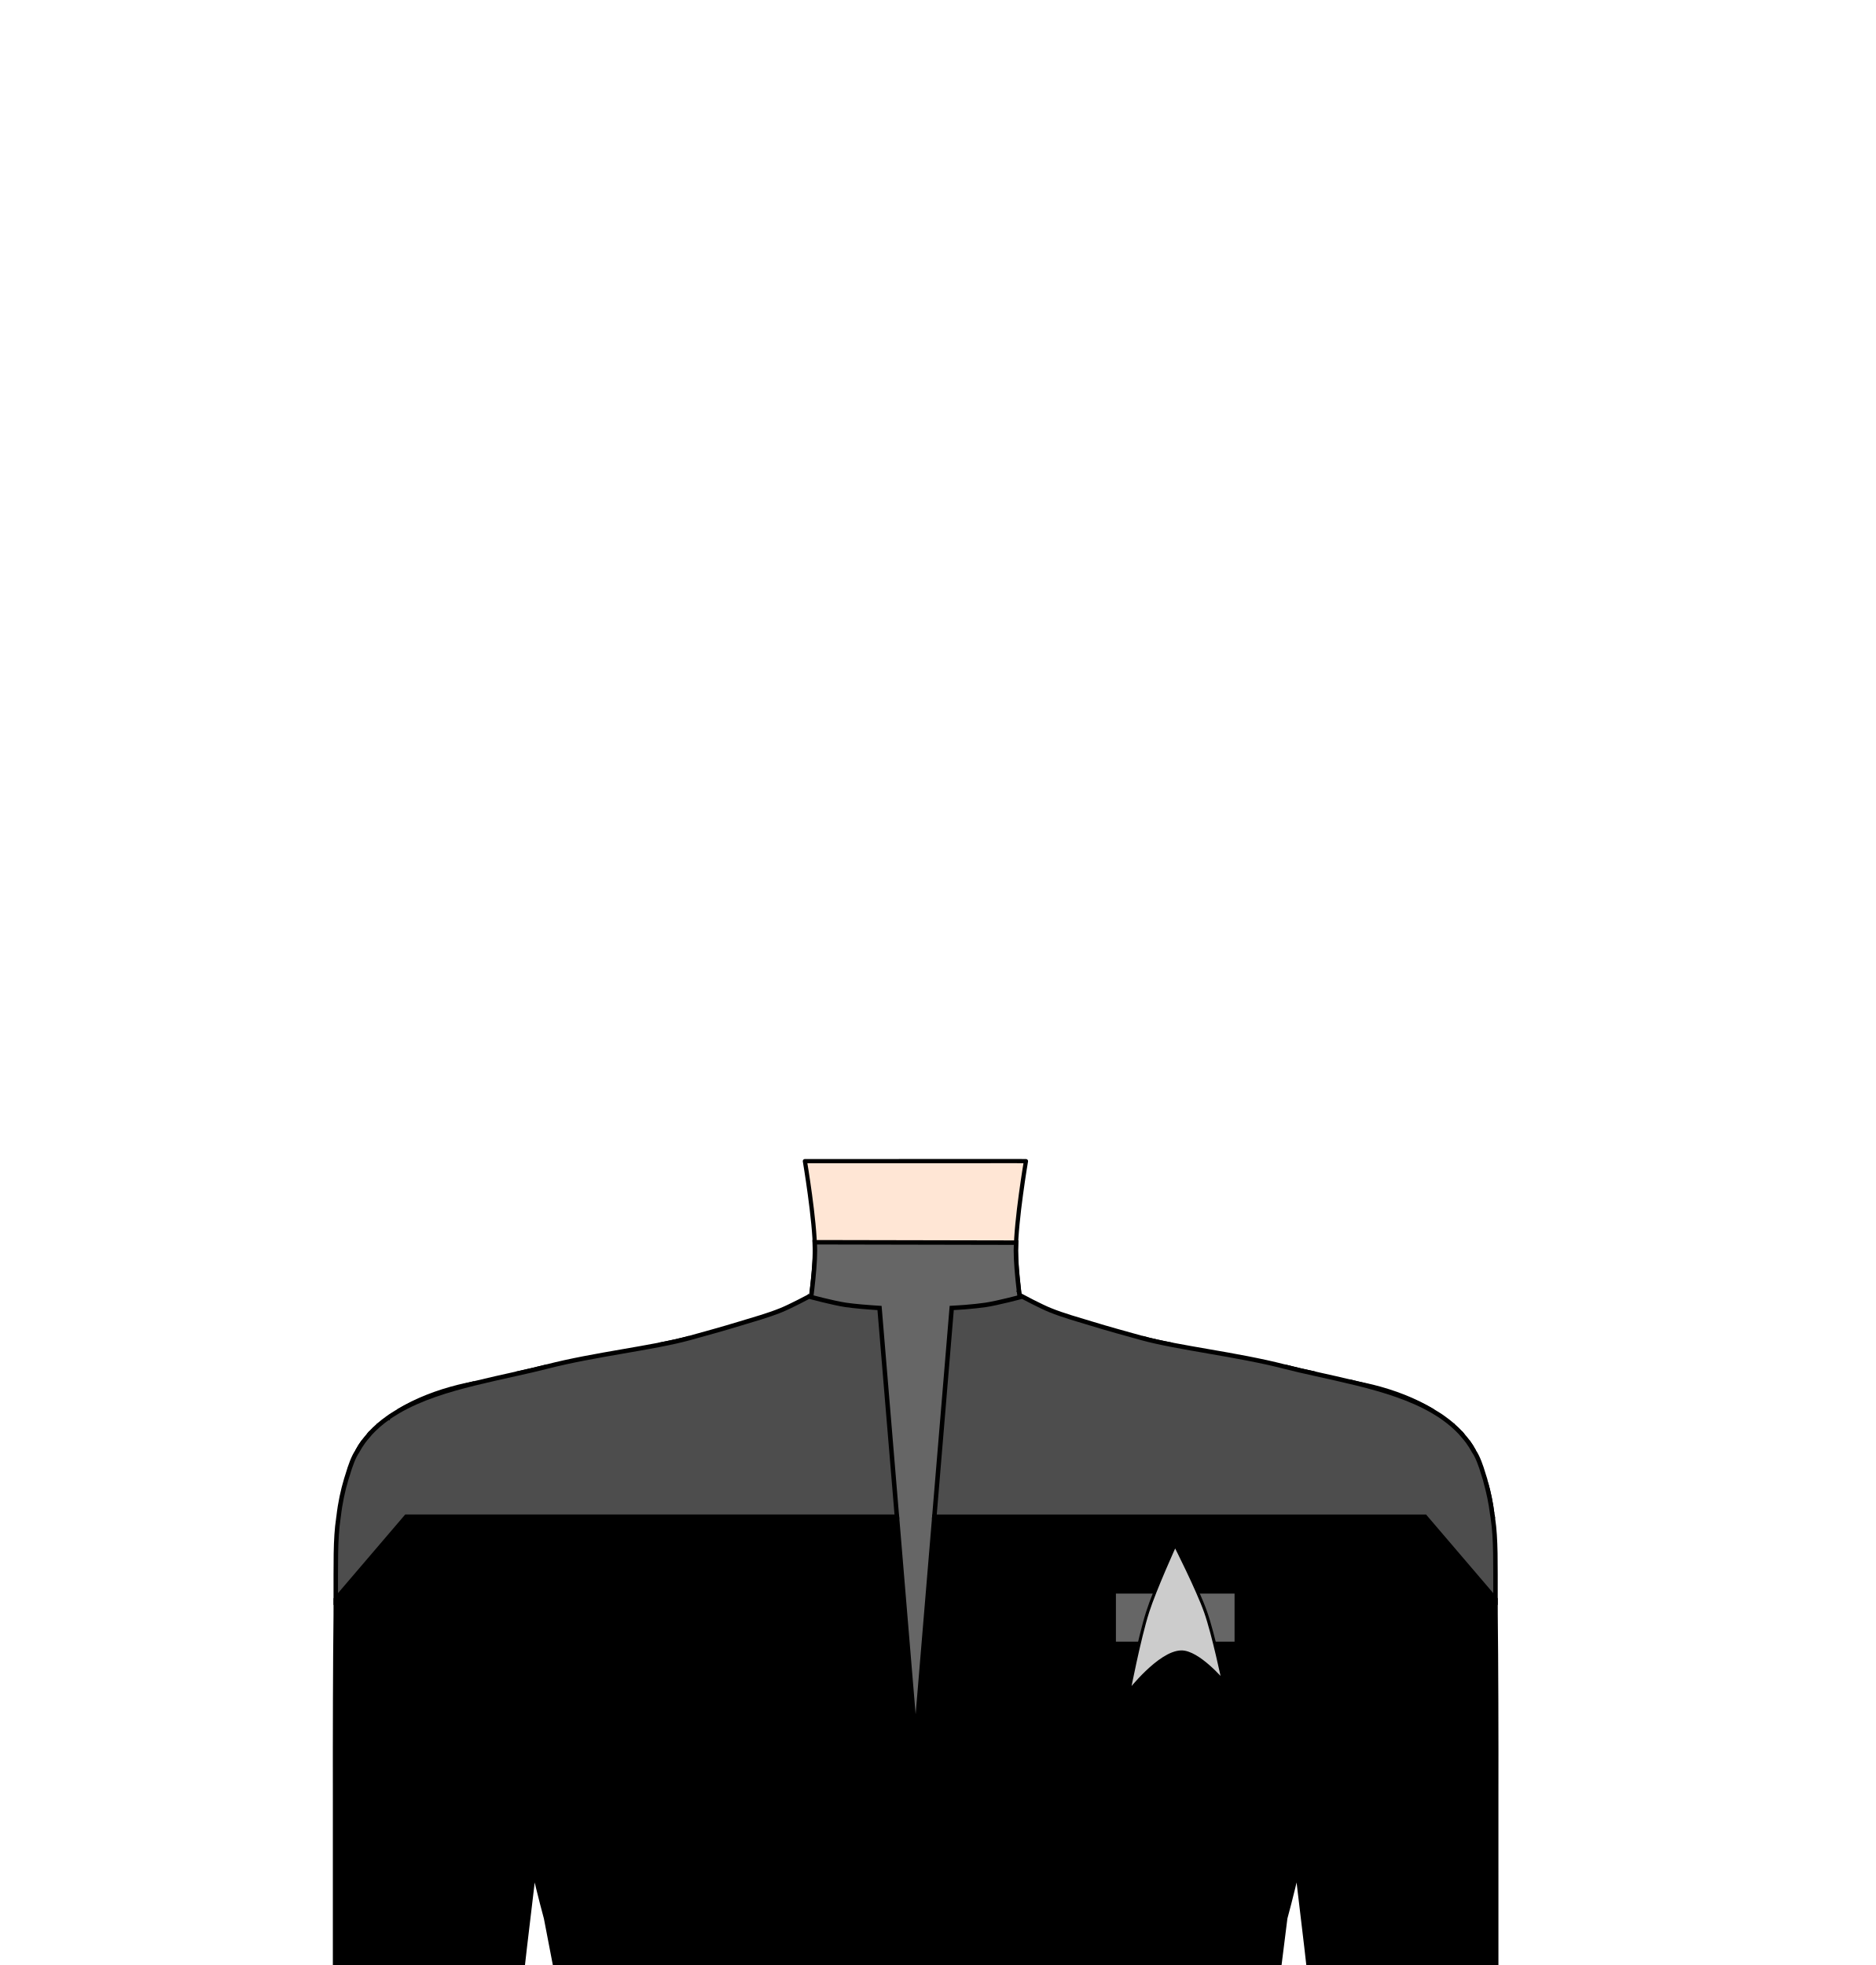
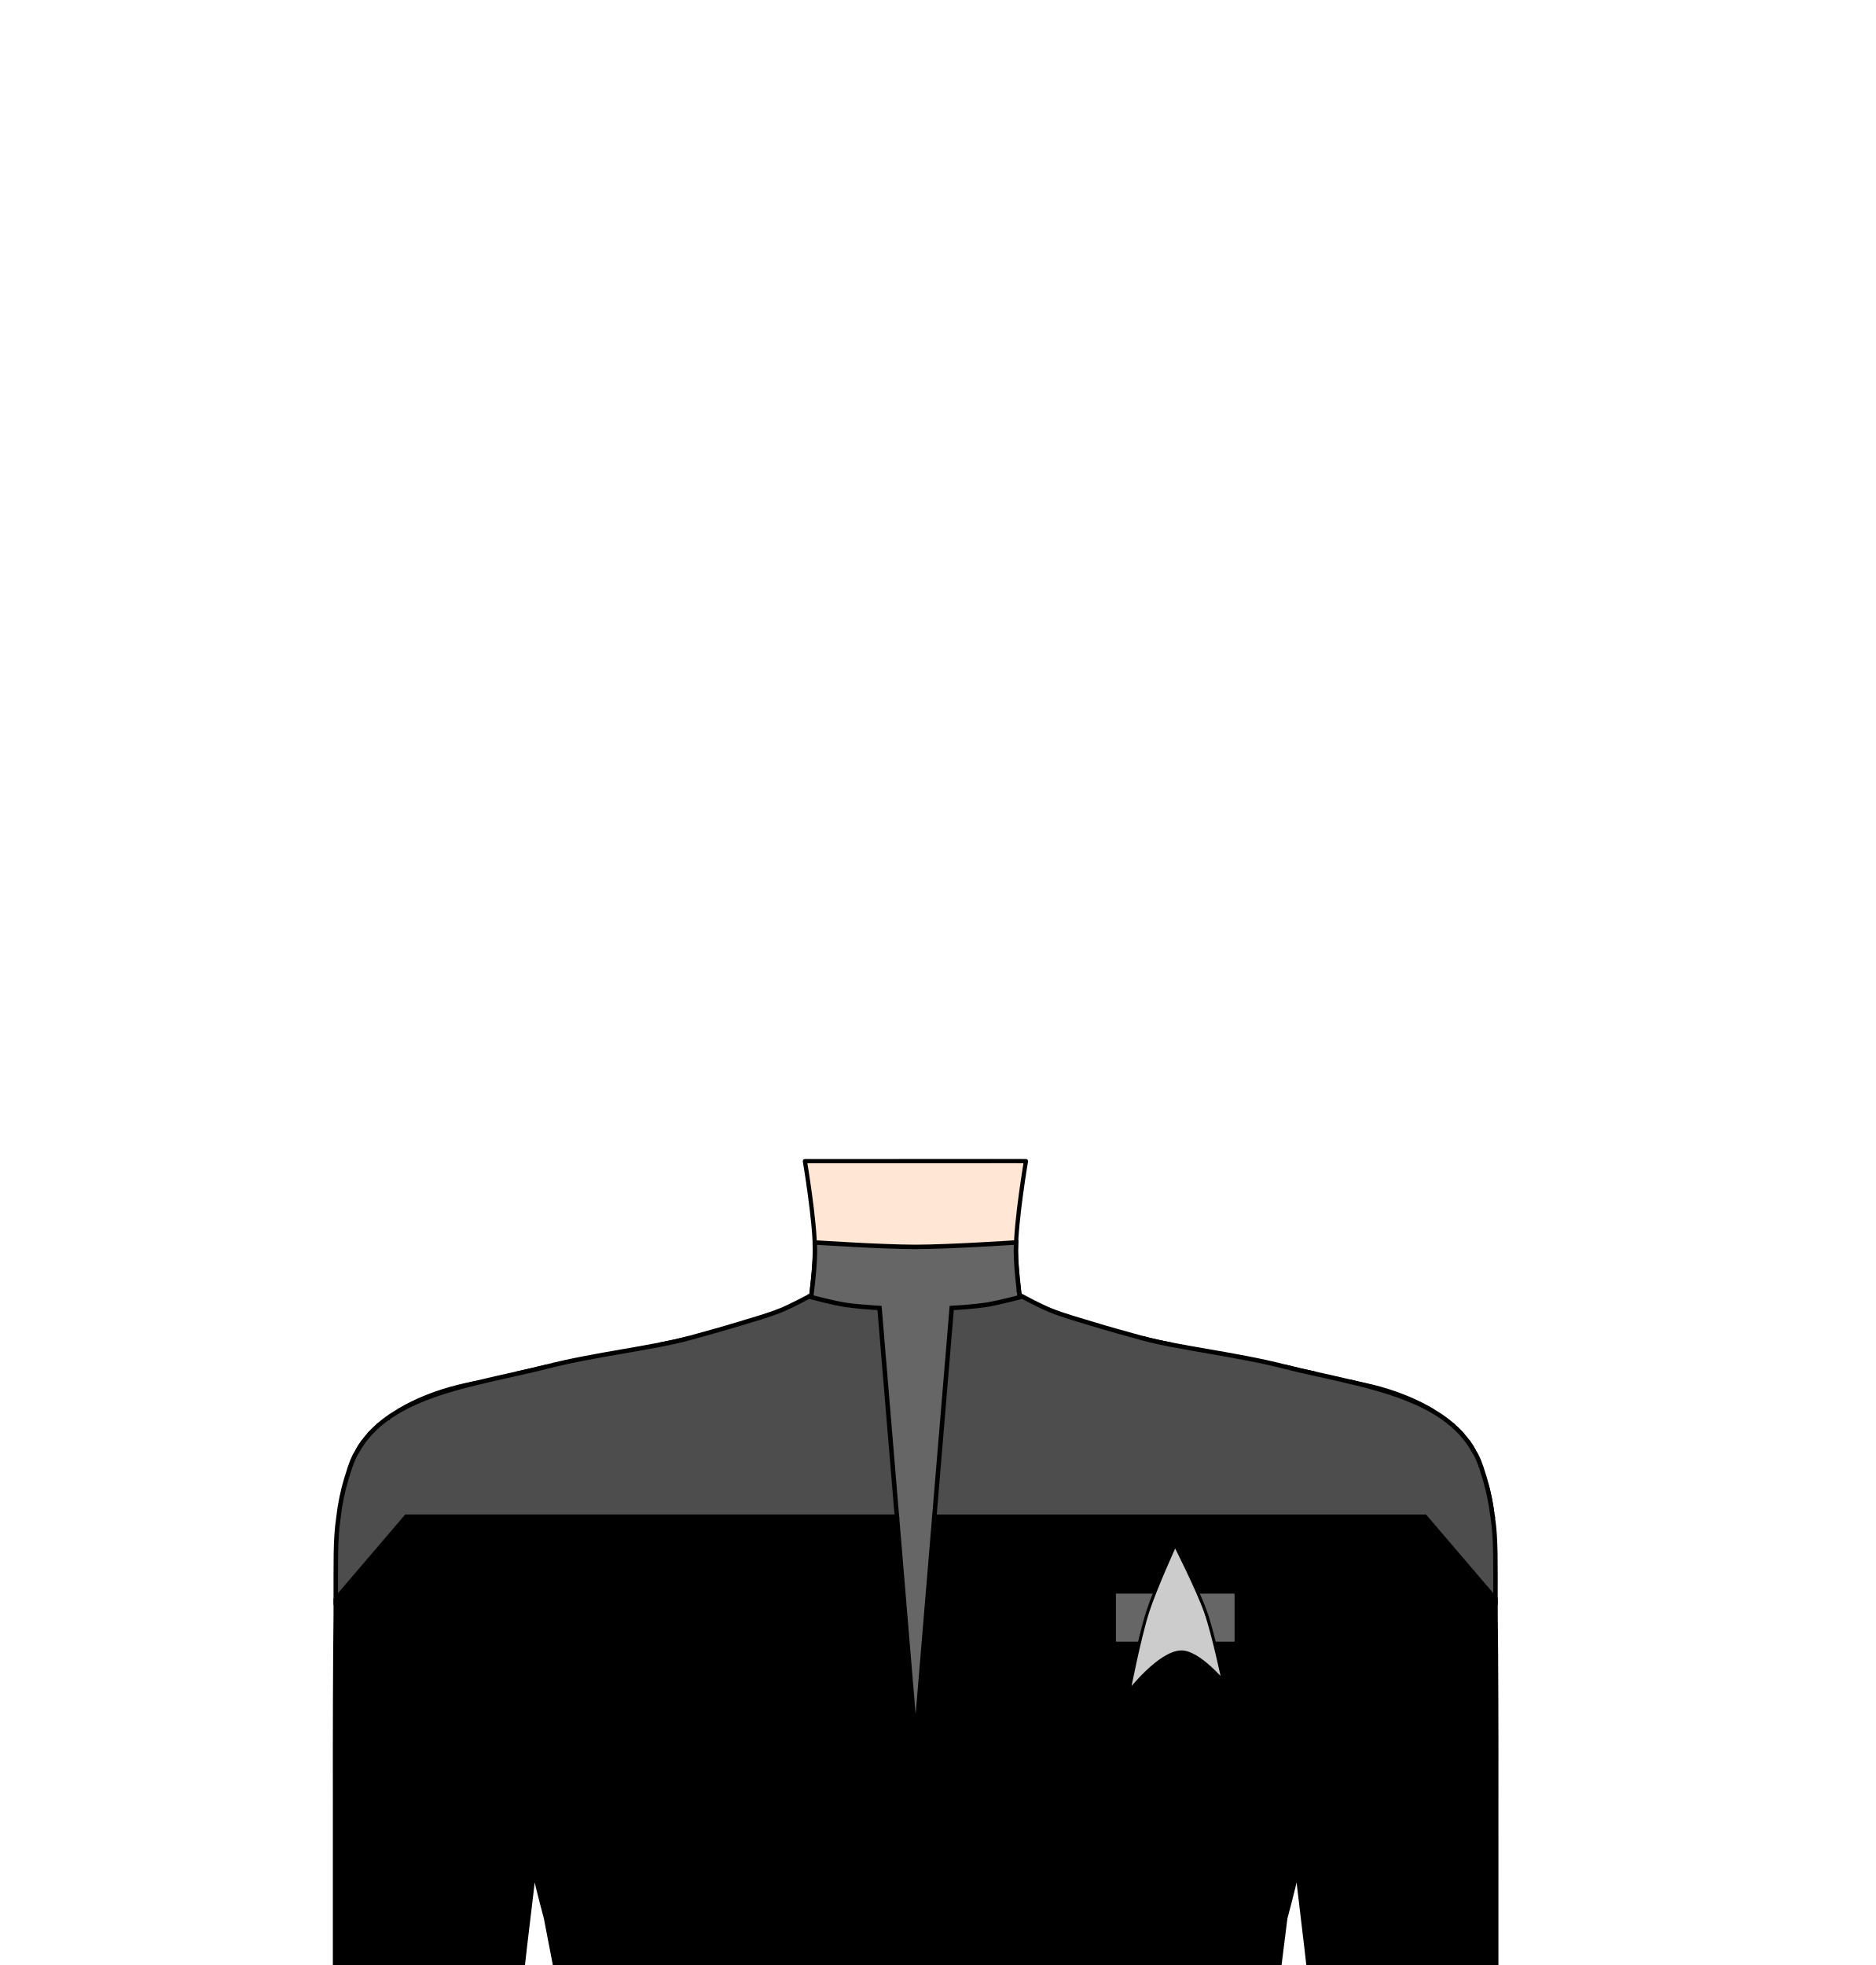
<svg xmlns="http://www.w3.org/2000/svg" width="840" height="880" viewBox="0 0 222.25 232.833" version="1.1" id="mySVG" xml:space="preserve">
  <defs id="defs2" />
  <g id="layer1">
    <path id="neck" style="fill:#ffe6d5;stroke:#000000;stroke-width:0.5;stroke-linecap:round;stroke-linejoin:round" d="m 95.382,158.75 c 0,0 1.191,-7.033 1.191,-10.583 0,-3.55 -1.191,-10.583 -1.191,-10.583 h 1.191 l 23.812,-0.007 1.191,0.007 c 0,0 -1.191,7.033 -1.191,10.583 0,3.55 1.191,10.583 1.191,10.583" />
-     <path id="path1" style="fill:#666666;stroke:#000000;stroke-width:0.529;stroke-linecap:butt;stroke-linejoin:miter;stroke-dasharray:none;stroke-opacity:1" d="m 96.547,147.194 c 0.015,0.342 0.026,0.673 0.026,0.973 0,2.539 -0.605,6.825 -0.952,9.08 l -3.801,-0.007 -0.317,54.535 34.266,0.76 -1.204,-55.231 -3.22,-0.006 c -0.346,-2.241 -0.959,-6.573 -0.959,-9.13 0,-0.286 0.01,-0.601 0.024,-0.927 z" />
+     <path id="path1" style="fill:#666666;stroke:#000000;stroke-width:0.529;stroke-linecap:butt;stroke-linejoin:miter;stroke-dasharray:none;stroke-opacity:1" d="m 96.547,147.217 c 0.015,0.342 0.026,0.65 0.026,0.949 0,2.539 -0.605,6.825 -0.952,9.08 l -3.801,-0.007 -0.317,54.535 34.266,0.76 -1.204,-55.231 -3.22,-0.006 c -0.346,-2.241 -0.959,-6.573 -0.959,-9.13 0,-0.286 0.01,-0.624 0.024,-0.95 0,0 -7.95,0.529 -11.932,0.529 -3.981,0 -11.932,-0.529 -11.932,-0.529 z" />
    <path id="path13" style="fill:#000000;stroke:#000000;stroke-width:0.529;stroke-linecap:round;stroke-linejoin:miter;stroke-dasharray:none;stroke-opacity:1" d="m 81.706,158.541 c -1.052,0.291 -2.287,0.558 -3.635,0.818 1.348,-0.26 2.583,-0.527 3.635,-0.818 z m 53.596,0 c 1.052,0.291 2.287,0.558 3.635,0.818 -1.348,-0.26 -2.583,-0.527 -3.635,-0.818 z m -70.478,3.383 c -1.158,0.3 -2.41,0.58 -3.683,0.863 1.276,-0.281 2.523,-0.562 3.683,-0.863 z m 87.361,0 c 1.169,0.303 2.427,0.586 3.713,0.869 -1.284,-0.285 -2.546,-0.567 -3.713,-0.869 z m -95.95,1.989 c -0.614,0.134 -1.227,0.254 -1.841,0.407 -2.539,0.629 -5.027,1.571 -7.176,2.886 2.617,-1.52 5.793,-2.501 9.017,-3.293 z m 104.548,0.002 c 3.218,0.791 6.389,1.771 9.003,3.288 -2.147,-1.313 -4.631,-2.253 -7.165,-2.881 -0.613,-0.152 -1.224,-0.272 -1.837,-0.406 z m -115.9,4.941 c -0.025,0.021 -0.047,0.045 -0.072,0.067 0.025,-0.022 0.047,-0.045 0.072,-0.067 z m 127.248,0.004 c 0.026,0.022 0.05,0.047 0.075,0.069 -0.026,-0.023 -0.05,-0.047 -0.075,-0.069 z M 43.929,169.77 c -0.096,0.103 -0.179,0.216 -0.271,0.322 0.091,-0.106 0.175,-0.219 0.271,-0.322 z m 129.15,0.001 c 0.097,0.105 0.183,0.22 0.276,0.328 -0.094,-0.108 -0.179,-0.224 -0.276,-0.328 z m -130.003,1.029 c -0.271,0.373 -0.521,0.764 -0.742,1.179 0.221,-0.414 0.472,-0.805 0.742,-1.179 z m 130.858,0.003 c 0.269,0.373 0.52,0.763 0.741,1.176 -0.221,-0.414 -0.47,-0.804 -0.741,-1.176 z m 2.163,4.935 c 0.301,1.071 0.562,2.284 0.734,3.636 -0.172,-1.353 -0.433,-2.565 -0.734,-3.636 z m 0.787,3.967 c 0.001,0.007 0.002,0.015 0.004,0.022 0.006,0.05 0.017,0.091 0.022,0.141 9.4e-4,0.012 0.003,0.035 0.004,0.049 -0.001,-0.014 -0.002,-0.036 -0.003,-0.048 -0.005,-0.05 -0.016,-0.091 -0.022,-0.141 -0.002,-0.007 -0.003,-0.015 -0.004,-0.023 z m -128.741,0.013 -8.351,9.77 c -0.002,0.69 0.004,1.162 -0.005,1.929 -0.066,5.309 -0.092,14.05 -0.078,21.999 5.48e-4,3.031 -0.001,6.211 -0.001,8.835 v 10.583 h 0.012 22.213 0.012 l 0.25,-2.196 1.061,-8.916 -0.005,-0.299 c 0.696,3.08 1.46,5.855 1.46,5.855 l 1.069,5.555 v 0 l 42.719,0.001 h 0.012 27.769 15.321 v 0 l 0.698,-5.556 c 0,0 0.764,-2.775 1.46,-5.855 l -0.005,0.299 1.061,8.916 0.25,2.196 h 0.012 22.213 0.012 V 222.251 c 0,-2.624 -0.002,-5.803 -0.001,-8.834 0.015,-7.949 -0.011,-16.691 -0.077,-22 -0.01,-0.767 -0.004,-1.239 -0.005,-1.929 l -8.352,-9.77 h -58.146 -5.2e-4 l -2.216,26.592 -2.216,-26.592 z" />
    <path id="uniform_left" style="fill:#4d4d4d;stroke:#000000;stroke-width:0.529;stroke-linecap:round;stroke-linejoin:miter;stroke-dasharray:none;stroke-opacity:1" d="m 95.864,153.627 c 0,0 -2.16,1.15 -3.292,1.609 -1.614,0.654 -3.302,1.111 -4.968,1.621 -1.956,0.598 -3.928,1.14 -5.899,1.685 -1.052,0.291 -2.287,0.558 -3.635,0.818 -2.696,0.52 -5.841,1.01 -8.868,1.596 -1.513,0.293 -2.997,0.611 -4.38,0.969 -1.16,0.301 -2.408,0.582 -3.683,0.863 -1.601,0.356 -3.246,0.718 -4.9,1.124 -0.002,4.2e-4 -0.004,6.1e-4 -0.005,0.001 -3.224,0.792 -6.4,1.773 -9.017,3.293 -0.434,0.265 -0.874,0.523 -1.276,0.821 -1.89e-4,1.4e-4 -3.28e-4,3.8e-4 -5.17e-4,5.2e-4 -3.98e-4,2.8e-4 -6.35e-4,7.5e-4 -10e-4,10e-4 -0.368,0.262 -0.721,0.537 -1.058,0.827 -0.025,0.021 -0.047,0.045 -0.072,0.067 -0.309,0.27 -0.604,0.551 -0.881,0.847 -0.095,0.103 -0.179,0.216 -0.271,0.322 -0.2,0.231 -0.402,0.461 -0.582,0.708 -0.27,0.374 -0.521,0.764 -0.742,1.179 -0.214,0.313 -0.414,0.718 -0.605,1.194 -0.191,0.476 -0.371,1.022 -0.545,1.617 -0.054,0.165 -0.105,0.319 -0.158,0.493 -3.59e-4,0.001 -7.77e-4,0.002 -10e-4,0.004 -0.004,0.013 -0.007,0.028 -0.01,0.041 -0.373,1.247 -0.7,2.714 -0.889,4.37 -6e-5,5.3e-4 6.1e-5,0.001 0,0.002 -0.001,0.009 -0.003,0.018 -0.005,0.027 -0.006,0.05 -0.017,0.091 -0.022,0.141 -0.001,0.013 -0.003,0.039 -0.004,0.052 -1.51e-4,0.001 -3.65e-4,0.004 -5.16e-4,0.006 -0.371,2.418 -0.296,5.477 -0.304,9.561 l 8.351,-9.77 h 58.146 l -2.061,-24.73 c -1.44,-0.094 -2.939,-0.211 -4.021,-0.372 -1.468,-0.218 -4.34,-0.989 -4.34,-0.989 z m 25.278,0 c 0,0 -2.872,0.771 -4.34,0.989 -0.685,0.102 -1.544,0.19 -2.447,0.265 -0.543,0.045 -1.027,0.064 -1.574,0.099 l -2.061,24.738 h 58.146 l 8.352,9.77 c -0.009,-4.085 0.066,-7.144 -0.305,-9.562 -1.4e-4,-0.002 -3.8e-4,-0.004 -5.2e-4,-0.006 -1e-5,-1.3e-4 10e-6,-3.8e-4 0,-5.2e-4 -7e-5,-9.1e-4 -4.4e-4,-0.003 -5.2e-4,-0.004 -10e-4,-0.014 -0.003,-0.037 -0.004,-0.049 -0.005,-0.05 -0.016,-0.091 -0.022,-0.141 -0.002,-0.007 -0.003,-0.015 -0.004,-0.022 -2.3e-4,-0.002 -8.7e-4,-0.003 -0.001,-0.005 -1e-5,-2.5e-4 0,-2.8e-4 0,-5.1e-4 -5e-5,-7.5e-4 0,-10e-4 0,-0.002 -2e-5,-1.8e-4 2e-5,-3.4e-4 0,-5.2e-4 -0.013,-0.115 -0.037,-0.211 -0.052,-0.324 -0.172,-1.353 -0.433,-2.565 -0.734,-3.636 -0.037,-0.13 -0.066,-0.284 -0.103,-0.41 -4e-5,-1.5e-4 3e-5,-3.7e-4 0,-5.2e-4 -0.003,-0.012 -0.006,-0.028 -0.01,-0.04 -3e-5,-2.4e-4 4e-5,-3.1e-4 0,-5.2e-4 -3.2e-4,-0.002 -7.3e-4,-0.003 -0.001,-0.004 -0.052,-0.174 -0.104,-0.328 -0.158,-0.493 -0.173,-0.595 -0.354,-1.141 -0.545,-1.617 -7e-5,-1.6e-4 6e-5,-3.5e-4 0,-5.1e-4 -0.191,-0.476 -0.391,-0.881 -0.605,-1.194 -0.221,-0.413 -0.471,-0.803 -0.741,-1.176 -0.179,-0.246 -0.379,-0.474 -0.578,-0.704 -0.093,-0.109 -0.179,-0.223 -0.276,-0.328 -0.275,-0.294 -0.568,-0.574 -0.874,-0.842 -0.026,-0.023 -0.05,-0.047 -0.075,-0.069 -0.336,-0.289 -0.688,-0.565 -1.055,-0.826 -0.406,-0.302 -0.851,-0.563 -1.29,-0.831 -2.613,-1.516 -5.784,-2.496 -9.003,-3.288 -0.002,-4.6e-4 -0.004,-5.7e-4 -0.006,-0.001 -1.647,-0.405 -3.284,-0.765 -4.879,-1.12 -1.286,-0.283 -2.544,-0.566 -3.713,-0.869 -1.381,-0.357 -2.862,-0.674 -4.373,-0.967 -0.002,-4.4e-4 -0.004,-10e-4 -0.007,-0.002 -1.6e-4,-3e-5 -3.5e-4,3e-5 -5.1e-4,0 -3.027,-0.587 -6.172,-1.076 -8.868,-1.596 -1.348,-0.26 -2.583,-0.527 -3.635,-0.818 -1.971,-0.545 -3.944,-1.087 -5.899,-1.685 -1.666,-0.509 -3.353,-0.967 -4.968,-1.621 -0.566,-0.229 -1.389,-0.631 -2.07,-0.976 -0.681,-0.345 -1.222,-0.633 -1.222,-0.633 z" />
    <rect style="opacity:0.993;fill:#666666;stroke:none;stroke-width:0.529;stroke-dasharray:none" id="rect1" width="14.06" height="5.7" x="132.238" y="188.823" />
    <path style="display:inline;fill:#cccccc;stroke:#000000;stroke-width:0.362px;stroke-linecap:butt;stroke-linejoin:miter;stroke-opacity:1" d="m 135.99,191.029 c -0.983,3.073 -2.216,9.421 -2.216,9.421 0,0 3.606,-4.657 6.201,-4.711 2.022,-0.042 4.98,3.468 4.98,3.468 0,0 -1.148,-5.525 -2.081,-8.179 -0.968,-2.754 -3.624,-7.972 -3.624,-7.972 0,0 -2.386,5.237 -3.261,7.972 z" id="path7252" />
  </g>
</svg>
